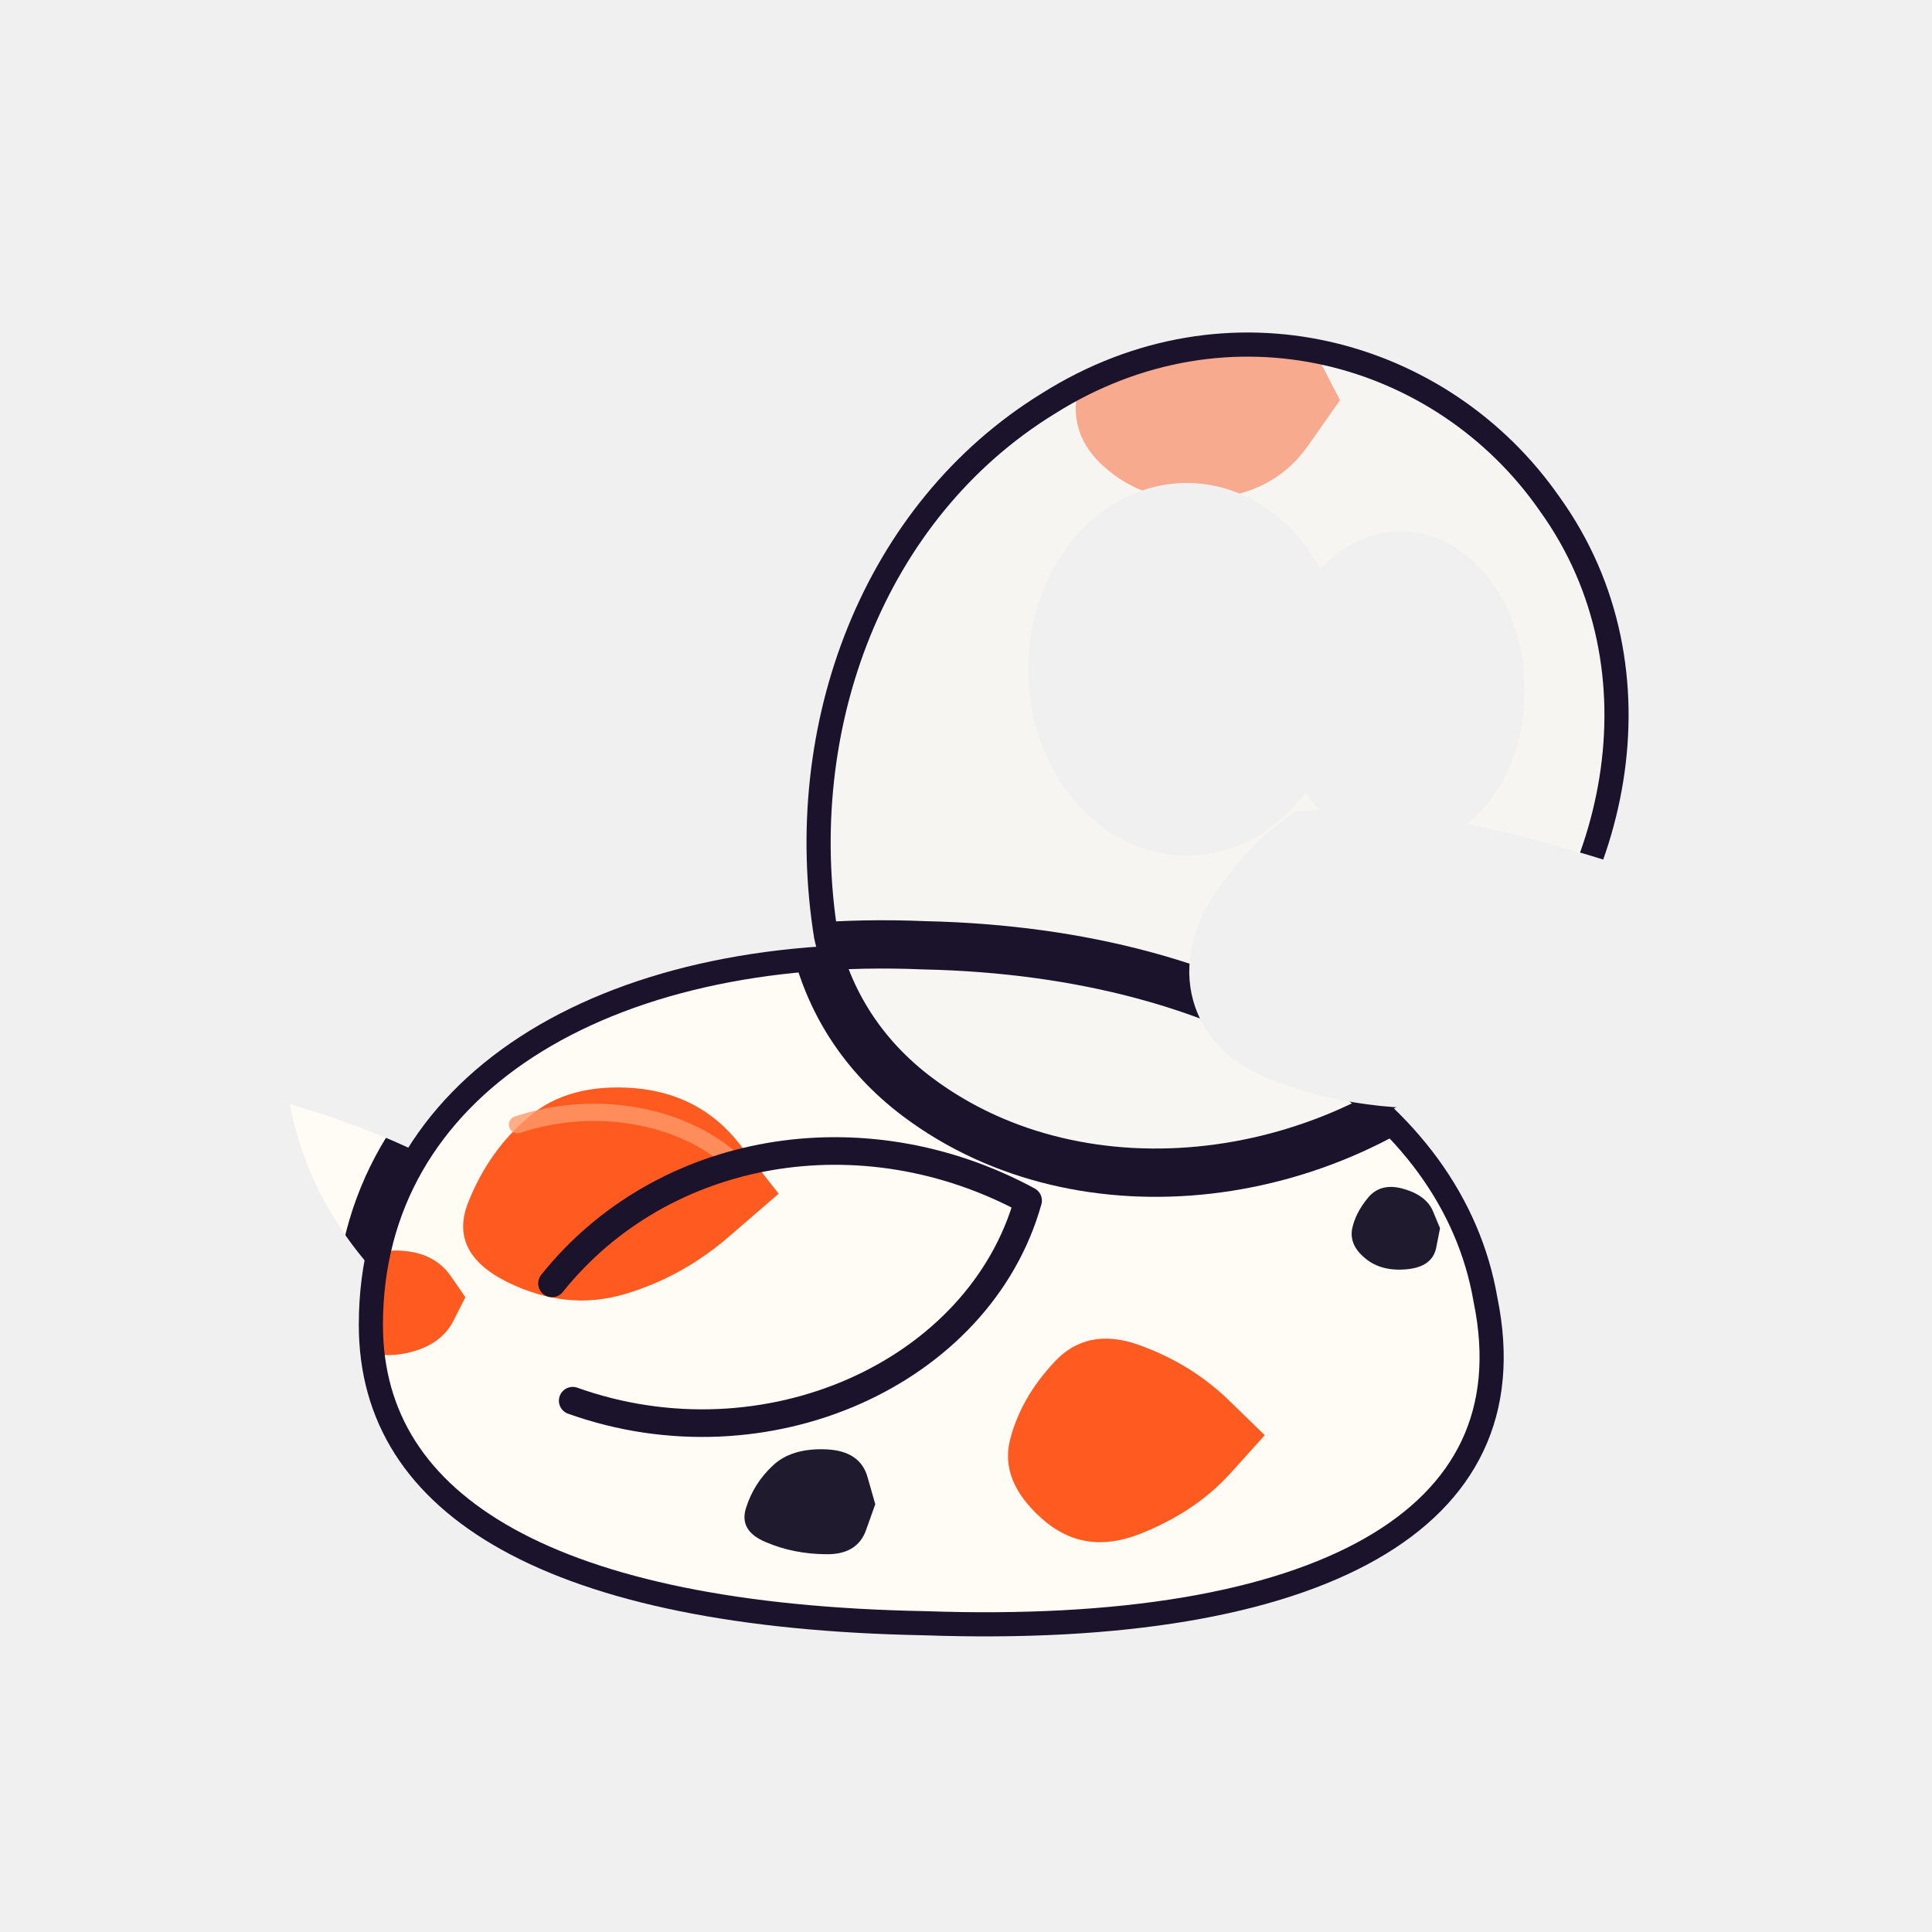
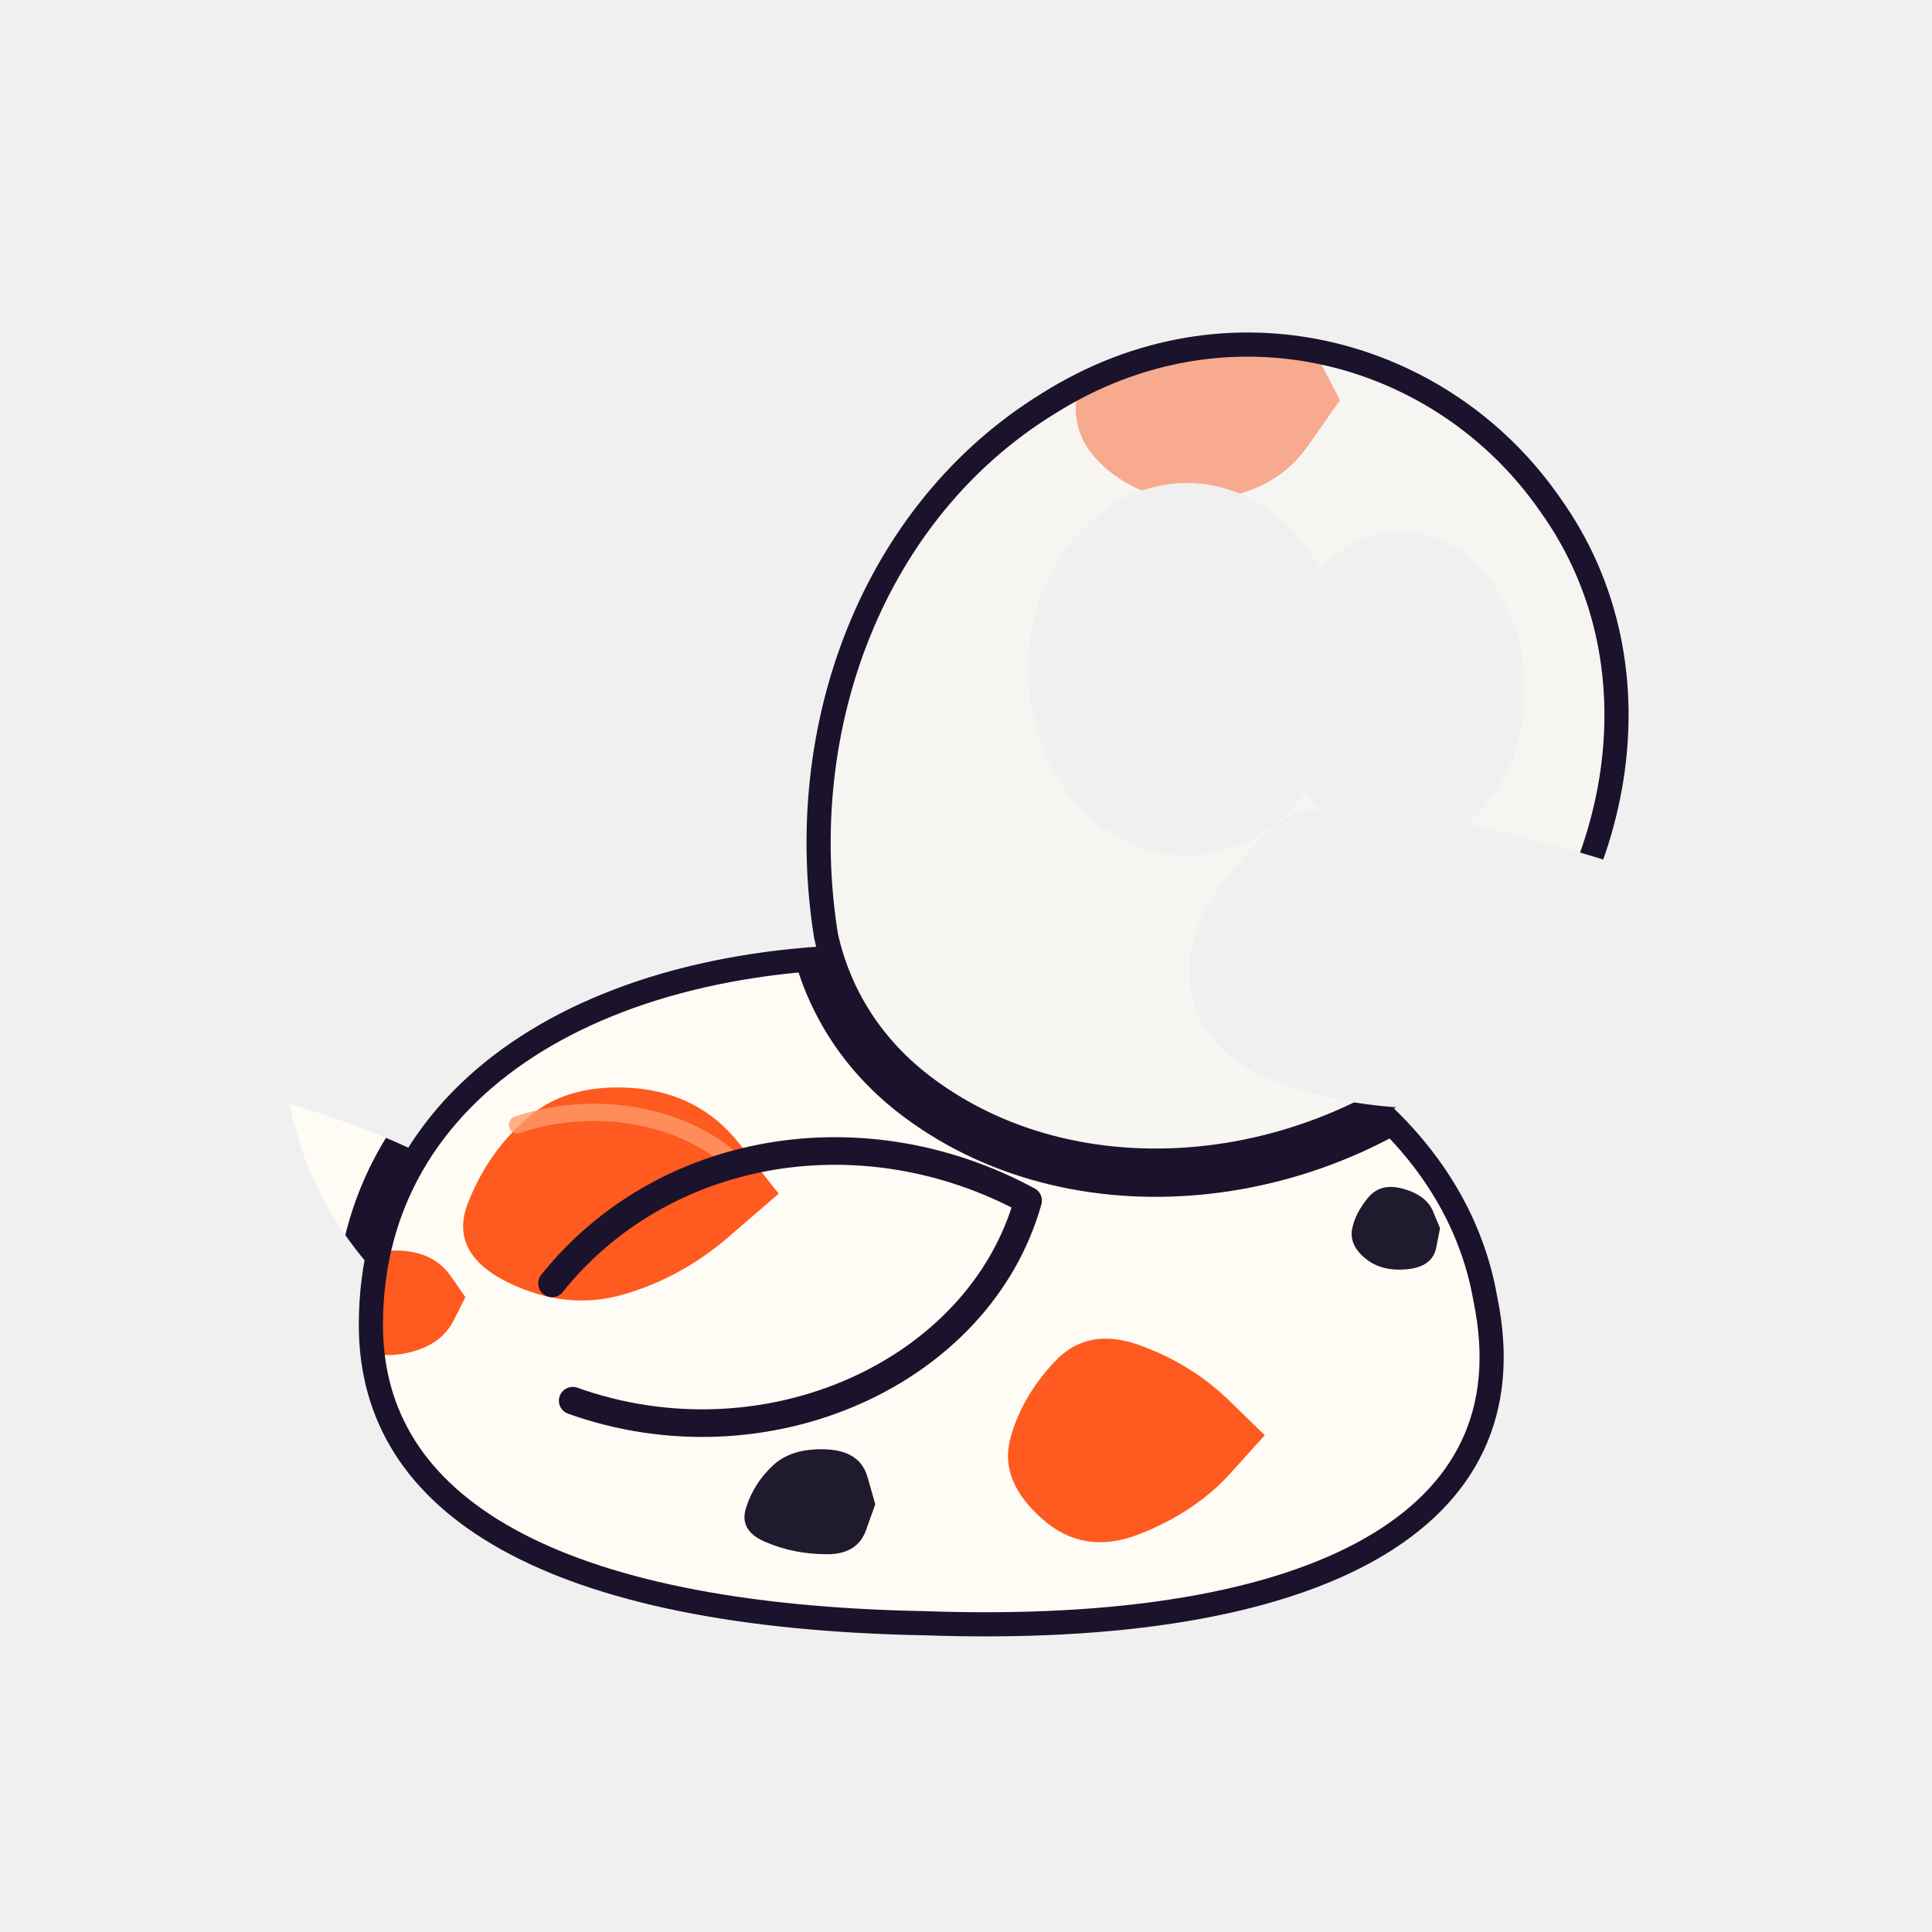
<svg xmlns="http://www.w3.org/2000/svg" viewBox="-24 -56 560 560" width="100%" height="100%" fill="none">
  <g id="koi">
    <defs>
      <mask id="koi-m" maskUnits="userSpaceOnUse" x="-40" y="-80" width="620" height="640">
        <rect x="-40" y="-80" width="620" height="640" fill="#000" />
        <path d="M80 328 c0 -72 70 -114 164 -110 c92 2 156 44 166 102 c14 68 -52 102 -166 98 c-108 -2 -164 -34 -164 -90 Z" fill="#fff" />
        <path d="M212 216 c-10 -62 14 -126 66 -158 c54 -34 118 -16 150 30 c36 50 20 118 -20 156 c-44 44 -118 54 -166 18 c-16 -12 -26 -28 -30 -46 Z" fill="#fff" />
        <path d="M94 322 c-18 -16 -30 -36 -34 -58 c28 8 52 20 70 34" fill="#fff" />
        <ellipse cx="320" cy="138" rx="46" ry="54" fill="#000" />
        <ellipse cx="382" cy="144" rx="36" ry="46" fill="#000" />
        <path d="M354 186 c34 -2 68 8 110 22 c18 6 18 22 0 32 c-40 20 -84 24 -118 10 c-20 -8 -24 -28 -10 -46 c6 -8 12 -14 18 -18 Z" fill="#000" stroke="#000" stroke-width="14" />
+       </mask>
+       <mask id="skin-outside-head" maskUnits="userSpaceOnUse" x="-40" y="-80" width="620" height="640">
+         <rect x="-40" y="-80" width="620" height="640" fill="#fff" />
+         <path d="M212 216 c-10 -62 14 -126 66 -158 c54 -34 118 -16 150 30 c36 50 20 118 -20 156 c-44 44 -118 54 -166 18 c-16 -12 -26 -28 -30 -46 Z" fill="#000" />
      </mask>
      <mask id="face-fade" maskUnits="userSpaceOnUse" x="-40" y="-80" width="620" height="640">
        <rect x="-40" y="-80" width="620" height="640" fill="#fff" />
        <path d="M212 216 c-10 -62 14 -126 66 -158 c54 -34 118 -16 150 30 c36 50 20 118 -20 156 c-44 44 -118 54 -166 18 c-16 -12 -26 -28 -30 -46 Z" fill="#777" />
      </mask>
    </defs>
    <g mask="url(#koi-m)">
      <g mask="url(#face-fade)">
        <path d="M80 328 c0 -72 70 -114 164 -110 c92 2 156 44 166 102 c14 68 -52 102 -166 98 c-108 -2 -164 -34 -164 -90 Z" fill="#FFFDF4" opacity="0.9" />
        <path d="M212 216 c-10 -62 14 -126 66 -158 c54 -34 118 -16 150 30 c36 50 20 118 -20 156 c-44 44 -118 54 -166 18 c-16 -12 -26 -28 -30 -46 Z" fill="#FFFDF4" opacity="0.9" />
        <path d="M94 322 c-18 -16 -30 -36 -34 -58 c28 8 52 20 70 34" fill="#FFFDF4" opacity="0.9" />
        <path d="M201.7 290.0 Q201.7 290.0 187.8 302.0 Q174.0 314.1 157.1 319.1 Q140.3 324.1 123.0 315.6 Q105.8 307.0 111.8 292.3 Q117.7 277.5 129.3 267.7 Q140.8 257.9 159.9 259.4 Q178.9 261.0 190.3 275.5 Z" fill="#FF5A1F" />
        <path d="M342.6 360.0 Q342.6 360.0 332.5 371.2 Q322.3 382.4 306.2 388.7 Q290.0 395.0 277.9 384.1 Q265.7 373.2 268.8 361.2 Q271.9 349.2 281.5 338.9 Q291.0 328.5 306.0 333.8 Q320.9 339.1 331.8 349.5 Z" fill="#FF5A1F" />
        <path d="M364.4 60.0 Q364.4 60.0 355.2 73.1 Q346.1 86.2 328.7 88.4 Q311.2 90.7 299.0 81.7 Q286.8 72.8 287.9 60.4 Q289.1 48.1 299.0 34.8 Q309.0 21.5 329.1 26.1 Q349.2 30.7 356.8 45.3 Z" fill="#FF5A1F" />
        <path d="M229.7 380.0 Q229.7 380.0 227.1 387.3 Q224.6 394.7 215.3 394.5 Q205.9 394.4 198.0 391.0 Q190.0 387.7 192.3 380.9 Q194.5 374.0 199.9 368.9 Q205.3 363.7 215.4 364.1 Q225.4 364.5 227.5 372.3 Z" fill="#1F1A2E" />
        <path d="M393.4 300.0 Q393.4 300.0 392.3 305.6 Q391.2 311.2 383.8 311.9 Q376.4 312.6 371.8 308.8 Q367.1 305.0 367.9 300.3 Q368.8 295.7 372.5 291.2 Q376.2 286.7 382.8 288.6 Q389.5 290.5 391.4 295.2 Z" fill="#1F1A2E" />
        <path d="M110.9 320.0 Q110.9 320.0 107.4 326.9 Q103.8 333.9 94.3 336.1 Q84.8 338.3 76.3 333.4 Q67.7 328.6 71.1 321.3 Q74.5 314.0 80.2 309.8 Q85.9 305.6 94.1 306.7 Q102.3 307.7 106.6 313.8 Z" fill="#FF5A1F" />
        <path d="M126 270 C150 262 176 268 190 282" fill="none" stroke="#FF9A6B" stroke-width="5" stroke-linecap="round" stroke-linejoin="round" opacity="0.8" />
        <linearGradient id="koi-sweep" x1="0" y1="0" x2="1" y2="0">
          <stop offset="0" stop-color="#FFFFFF" stop-opacity="0" />
          <stop offset="0.5" stop-color="#FFFFFF" stop-opacity="0.45" />
          <stop offset="1" stop-color="#FFFFFF" stop-opacity="0" />
        </linearGradient>
        <rect x="-20" y="180" width="40" height="300" fill="url(#koi-sweep)" transform="skewX(-22)">
          <animateTransform attributeName="transform" type="translate" values="0 0;520 0;520 0" keyTimes="0;0.45;1" dur="4s" begin="0s" repeatCount="indefinite" additive="sum" />
        </rect>
      </g>
-       <path d="M80 328 c0 -72 70 -114 164 -110 c92 2 156 44 166 102 c14 68 -52 102 -166 98 c-108 -2 -164 -34 -164 -90 Z" fill="none" stroke="#1B132B" stroke-width="14" />
+       <path d="M80 328 c0 -72 70 -114 164 -110 c92 2 156 44 166 102 c14 68 -52 102 -166 98 c-108 -2 -164 -34 -164 -90 Z" fill="none" stroke="#1B132B" stroke-width="14" mask="url(#skin-outside-head)" />
      <path d="M212 216 c-10 -62 14 -126 66 -158 c54 -34 118 -16 150 30 c36 50 20 118 -20 156 c-44 44 -118 54 -166 18 c-16 -12 -26 -28 -30 -46 Z" fill="none" stroke="#1B132B" stroke-width="14" />
    </g>
    <path d="M136 316 c32 -40 90 -50 138 -24 c-14 50 -76 78 -132 58" fill="none" stroke="#1B132B" stroke-width="8" stroke-linecap="round" stroke-linejoin="round" />
  </g>
</svg>
